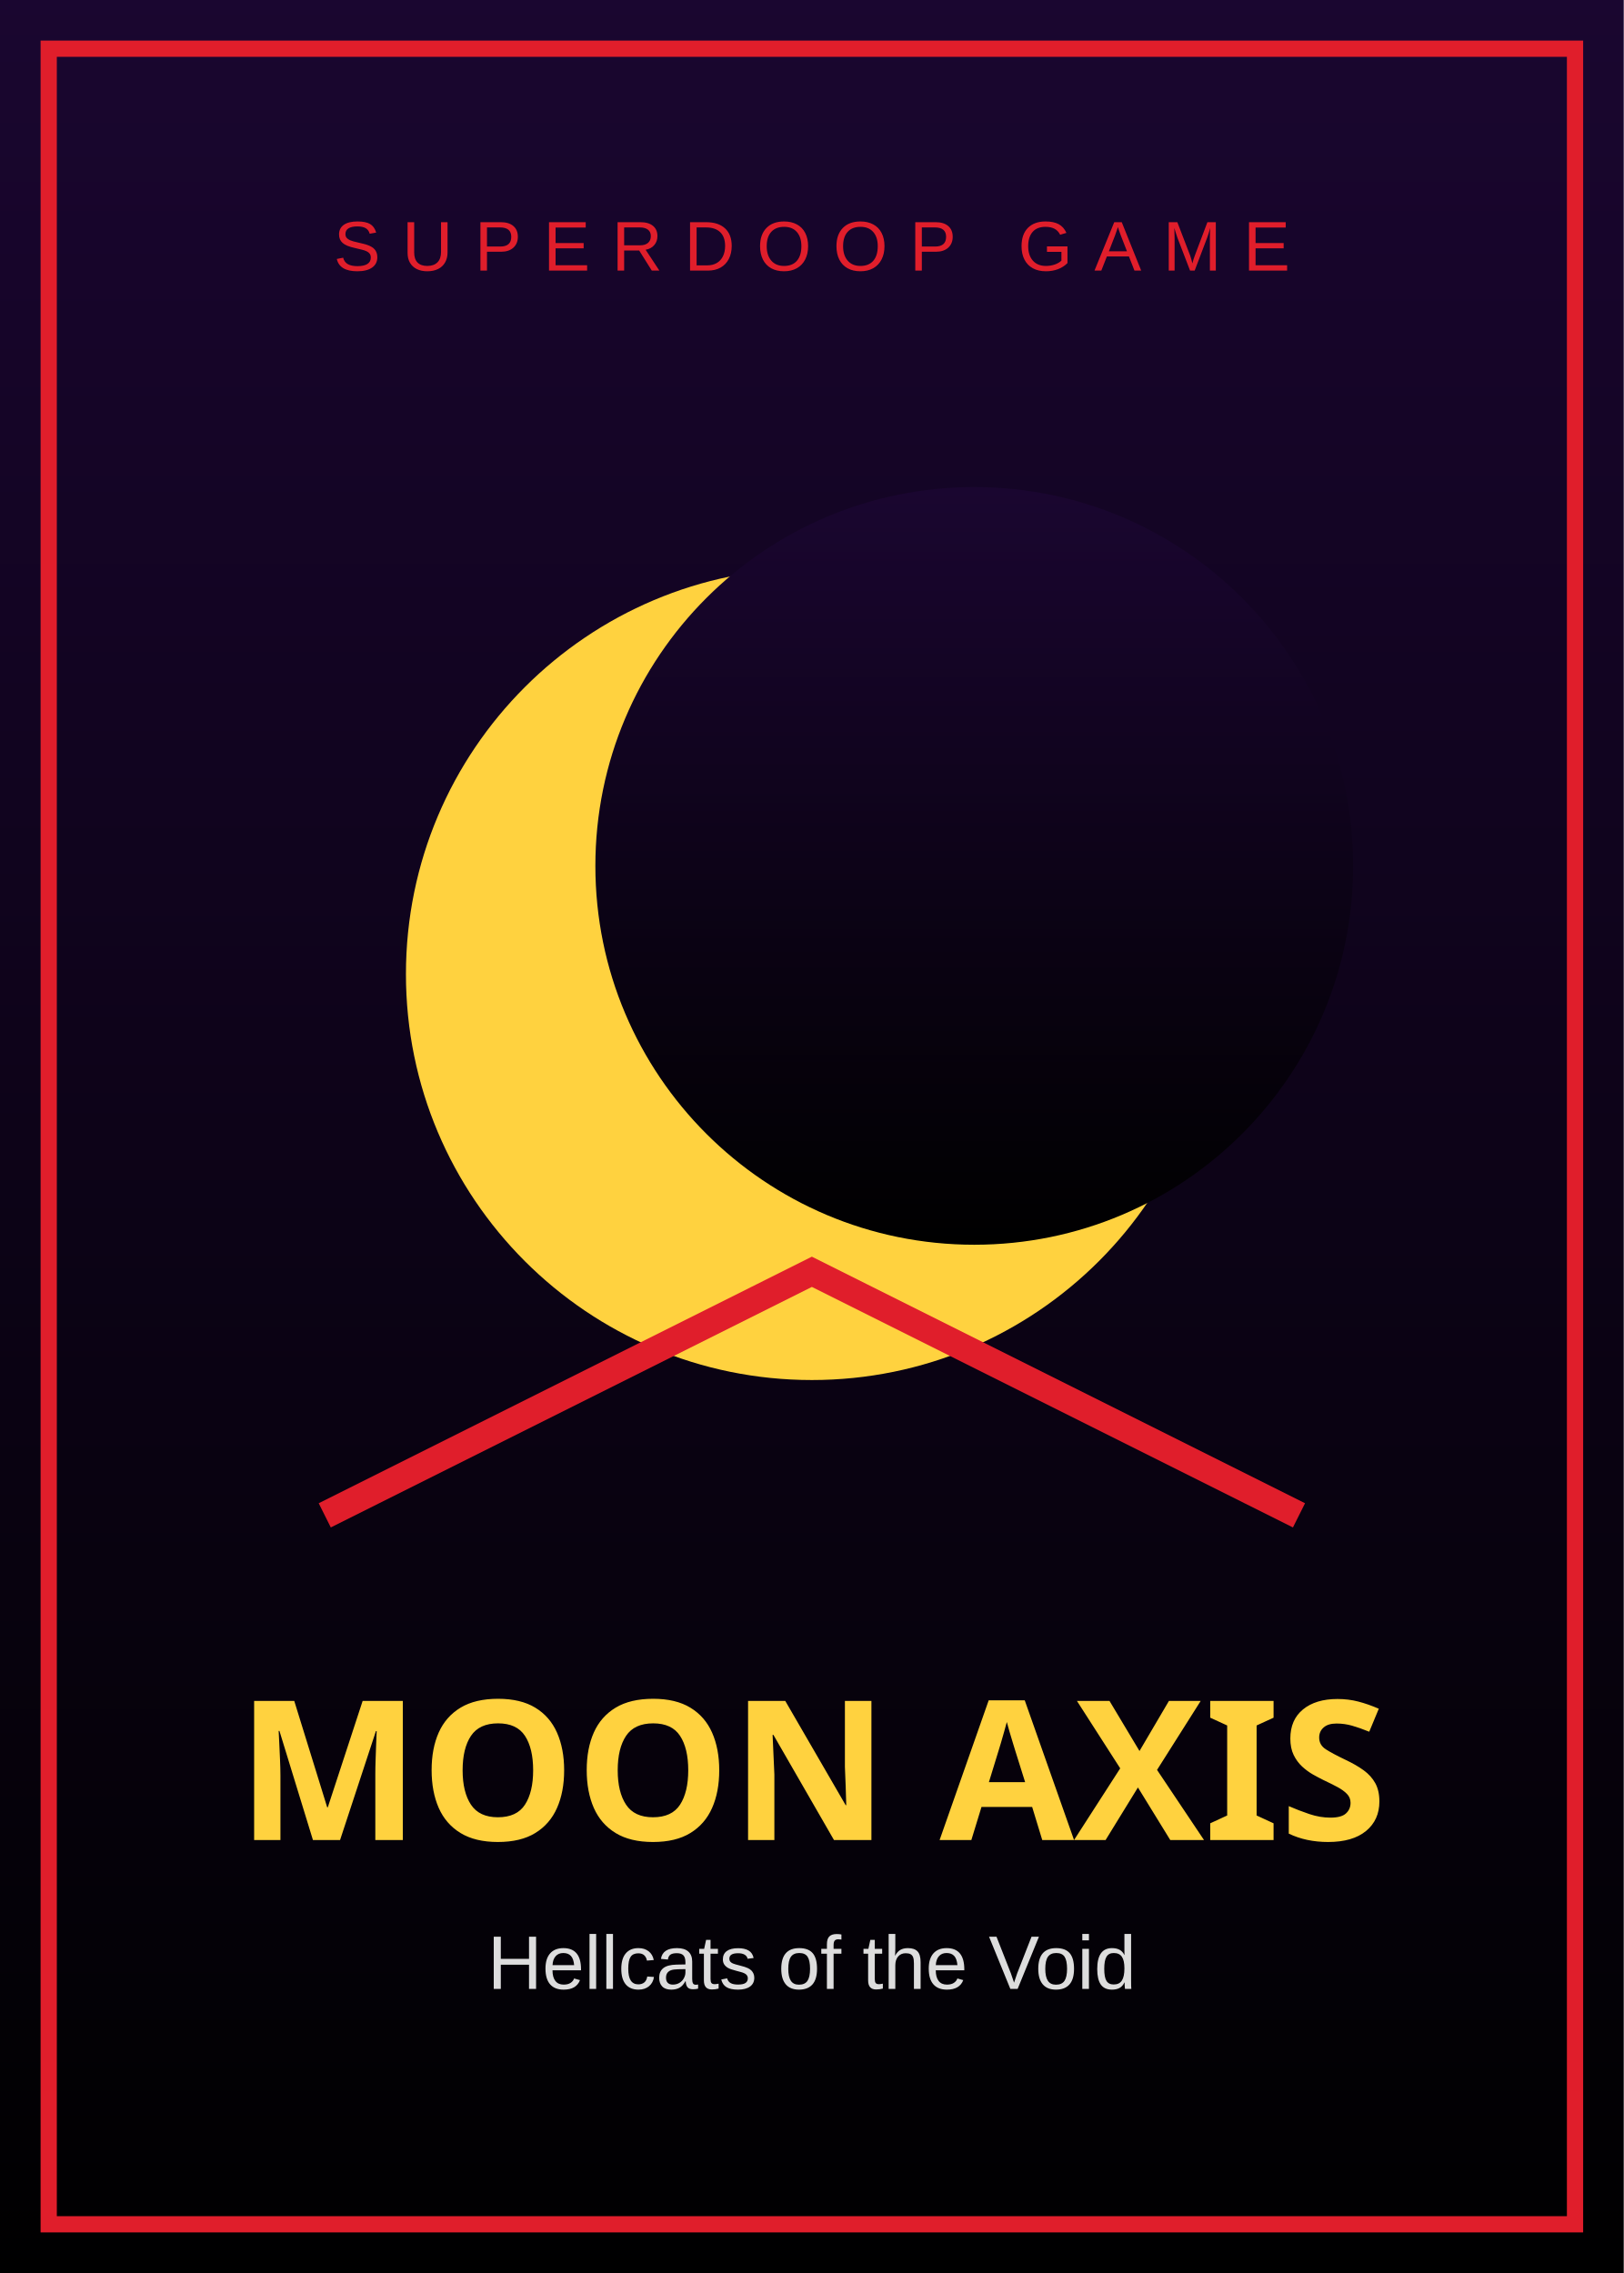
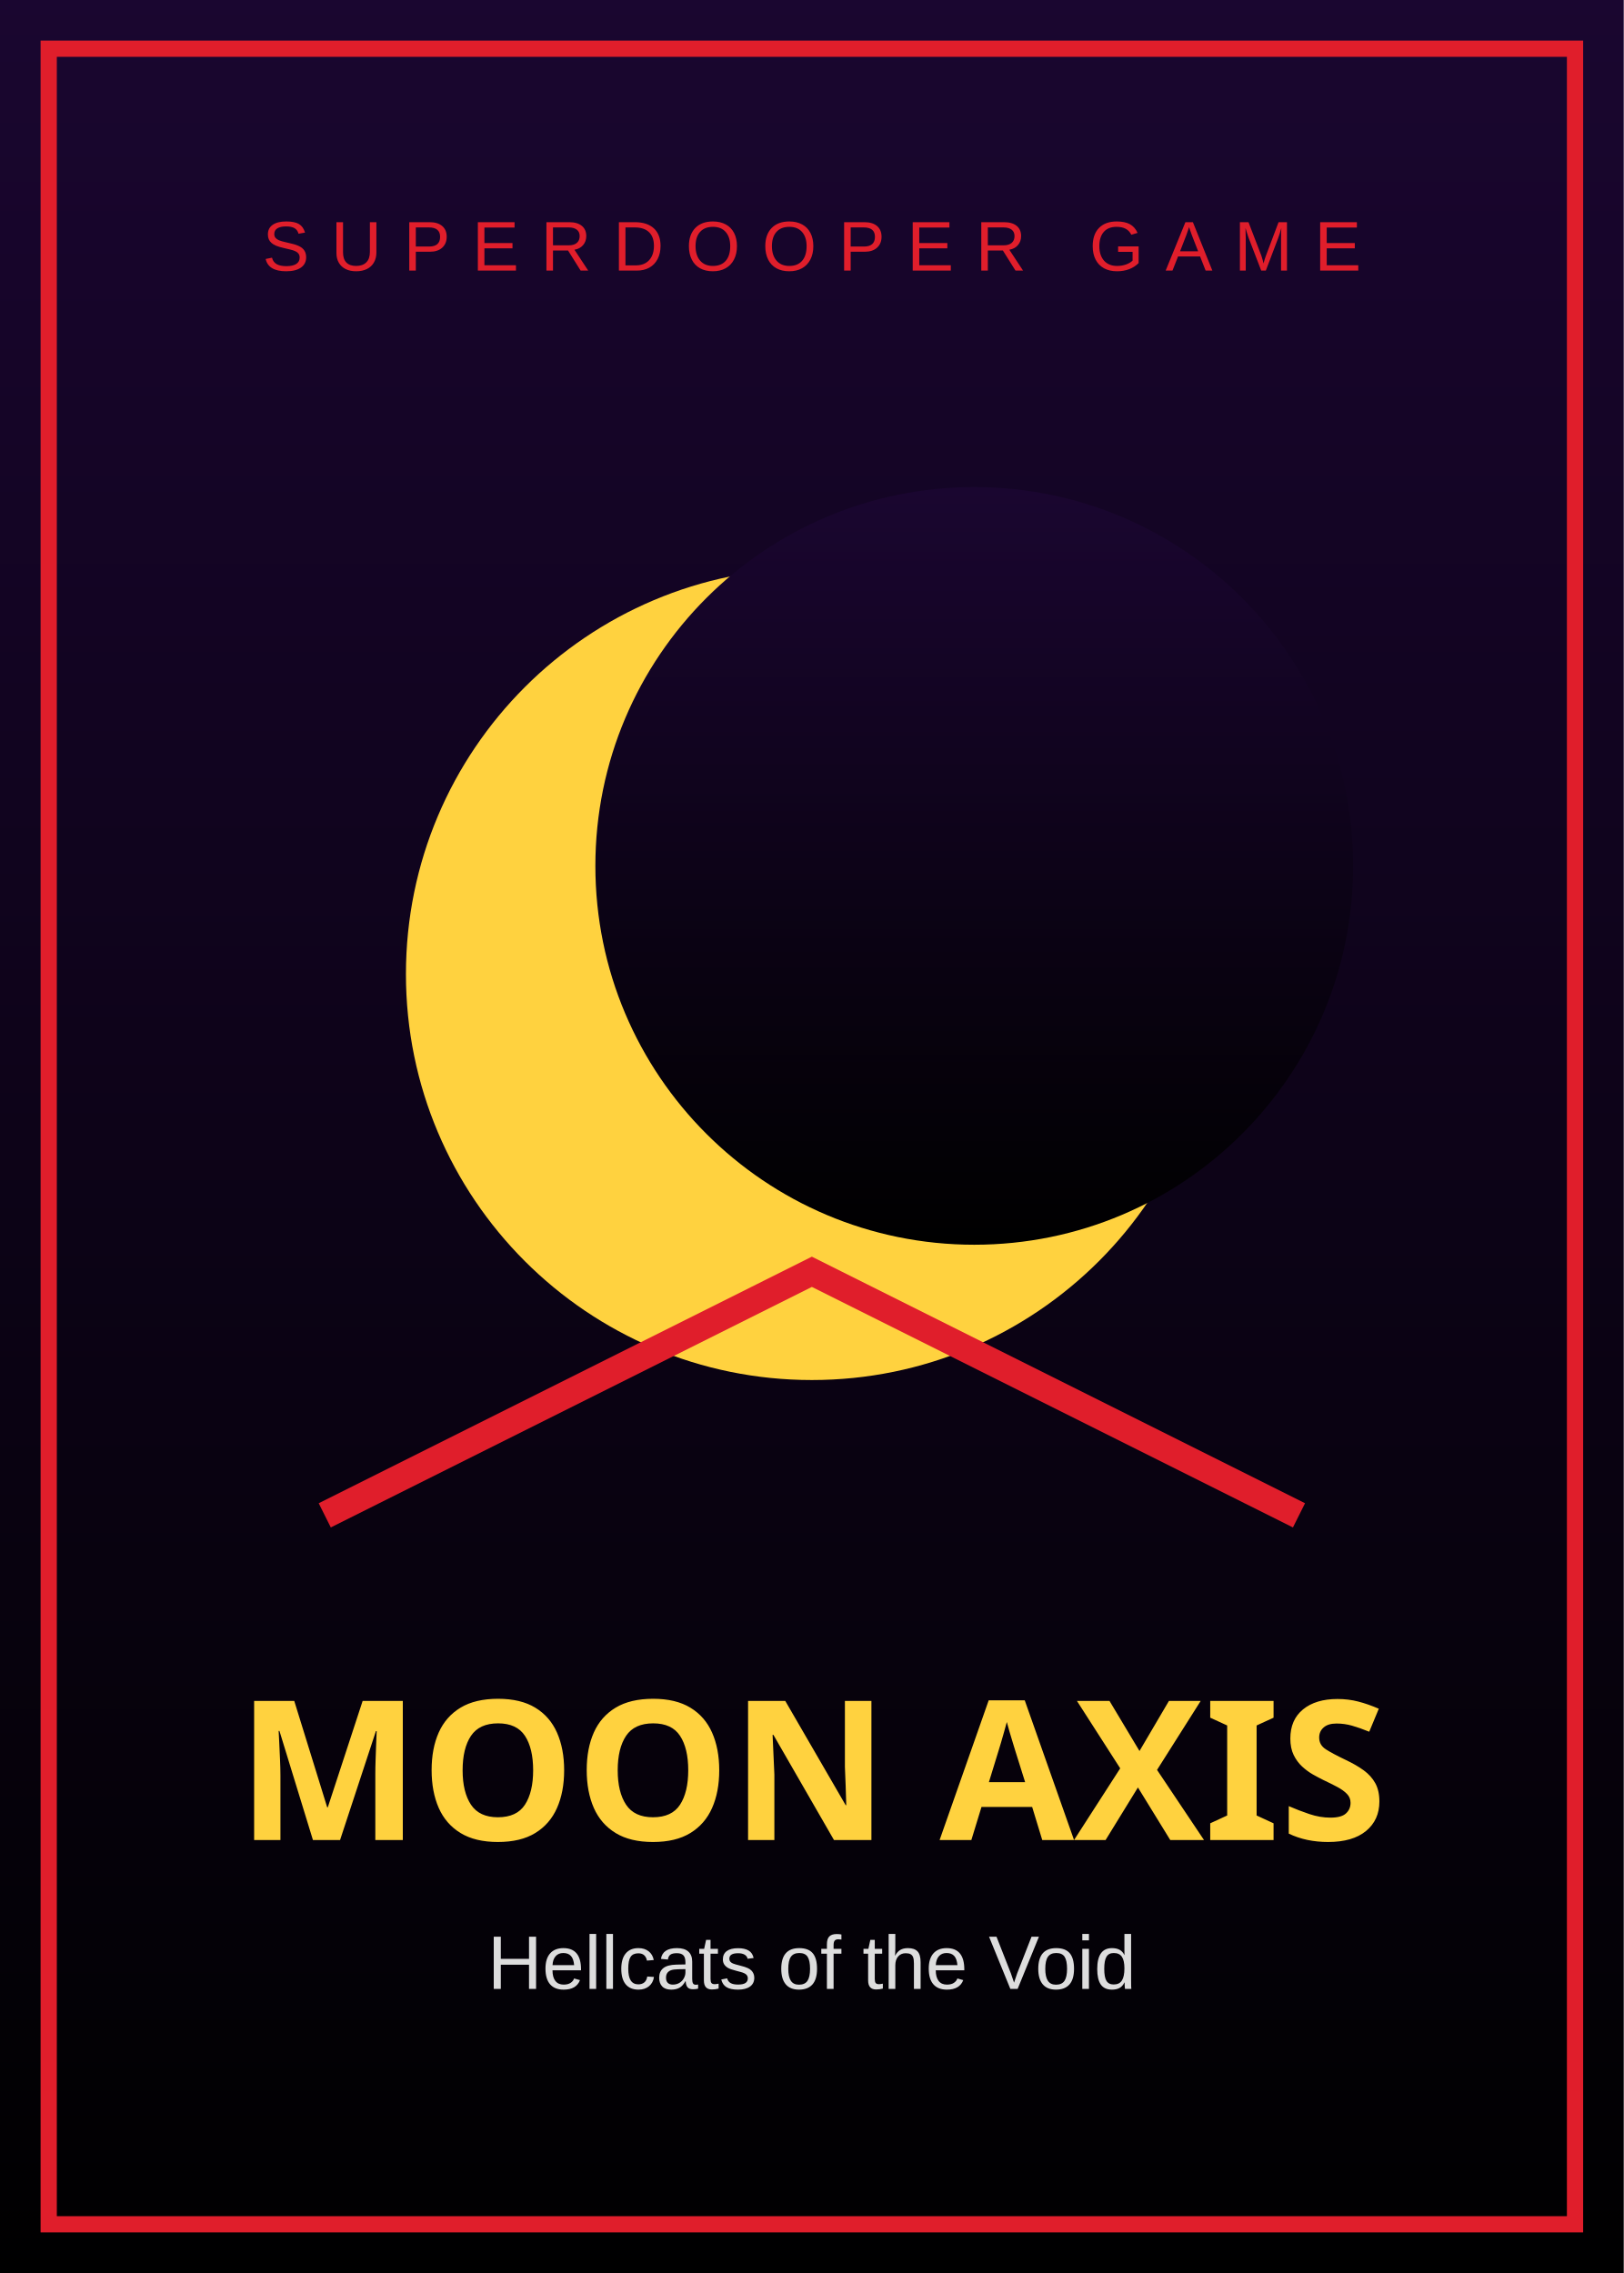
<svg xmlns="http://www.w3.org/2000/svg" viewBox="0 0 600 840" width="600" height="840">
  <defs>
    <linearGradient id="bg" x1="0" y1="0" x2="0" y2="1">
      <stop offset="0" stop-color="#1a0630" />
      <stop offset="1" stop-color="#000" />
    </linearGradient>
  </defs>
  <rect width="600" height="840" fill="url(#bg)" />
  <rect x="18" y="18" width="564" height="804" fill="none" stroke="#e01e2b" stroke-width="6" />
-   <text x="300" y="100" text-anchor="middle" font-family="Arial Black,Arial,sans-serif" font-size="26" letter-spacing="8" fill="#e01e2b">SUPERDOOP GAME</text>
+   <text x="300" y="100" text-anchor="middle" font-family="Arial Black,Arial,sans-serif" font-size="26" letter-spacing="8" fill="#e01e2b">SUPERDOOPER GAME</text>
  <circle cx="300" cy="360" r="150" fill="#ffd23f" />
  <circle cx="360" cy="320" r="140" fill="url(#bg)" />
  <path d="M120 560 L300 470 L480 560" fill="none" stroke="#e01e2b" stroke-width="10" />
  <path d="M200 520 L300 470 L400 520" fill="none" stroke="#e01e2b" stroke-width="6" />
  <text x="300" y="680" text-anchor="middle" font-family="Arial Black,Impact,sans-serif" font-weight="900" font-size="72" fill="#ffd23f">MOON AXIS</text>
  <text x="300" y="735" text-anchor="middle" font-family="Arial,sans-serif" font-size="28" fill="#ddd">Hellcats of the Void</text>
</svg>
